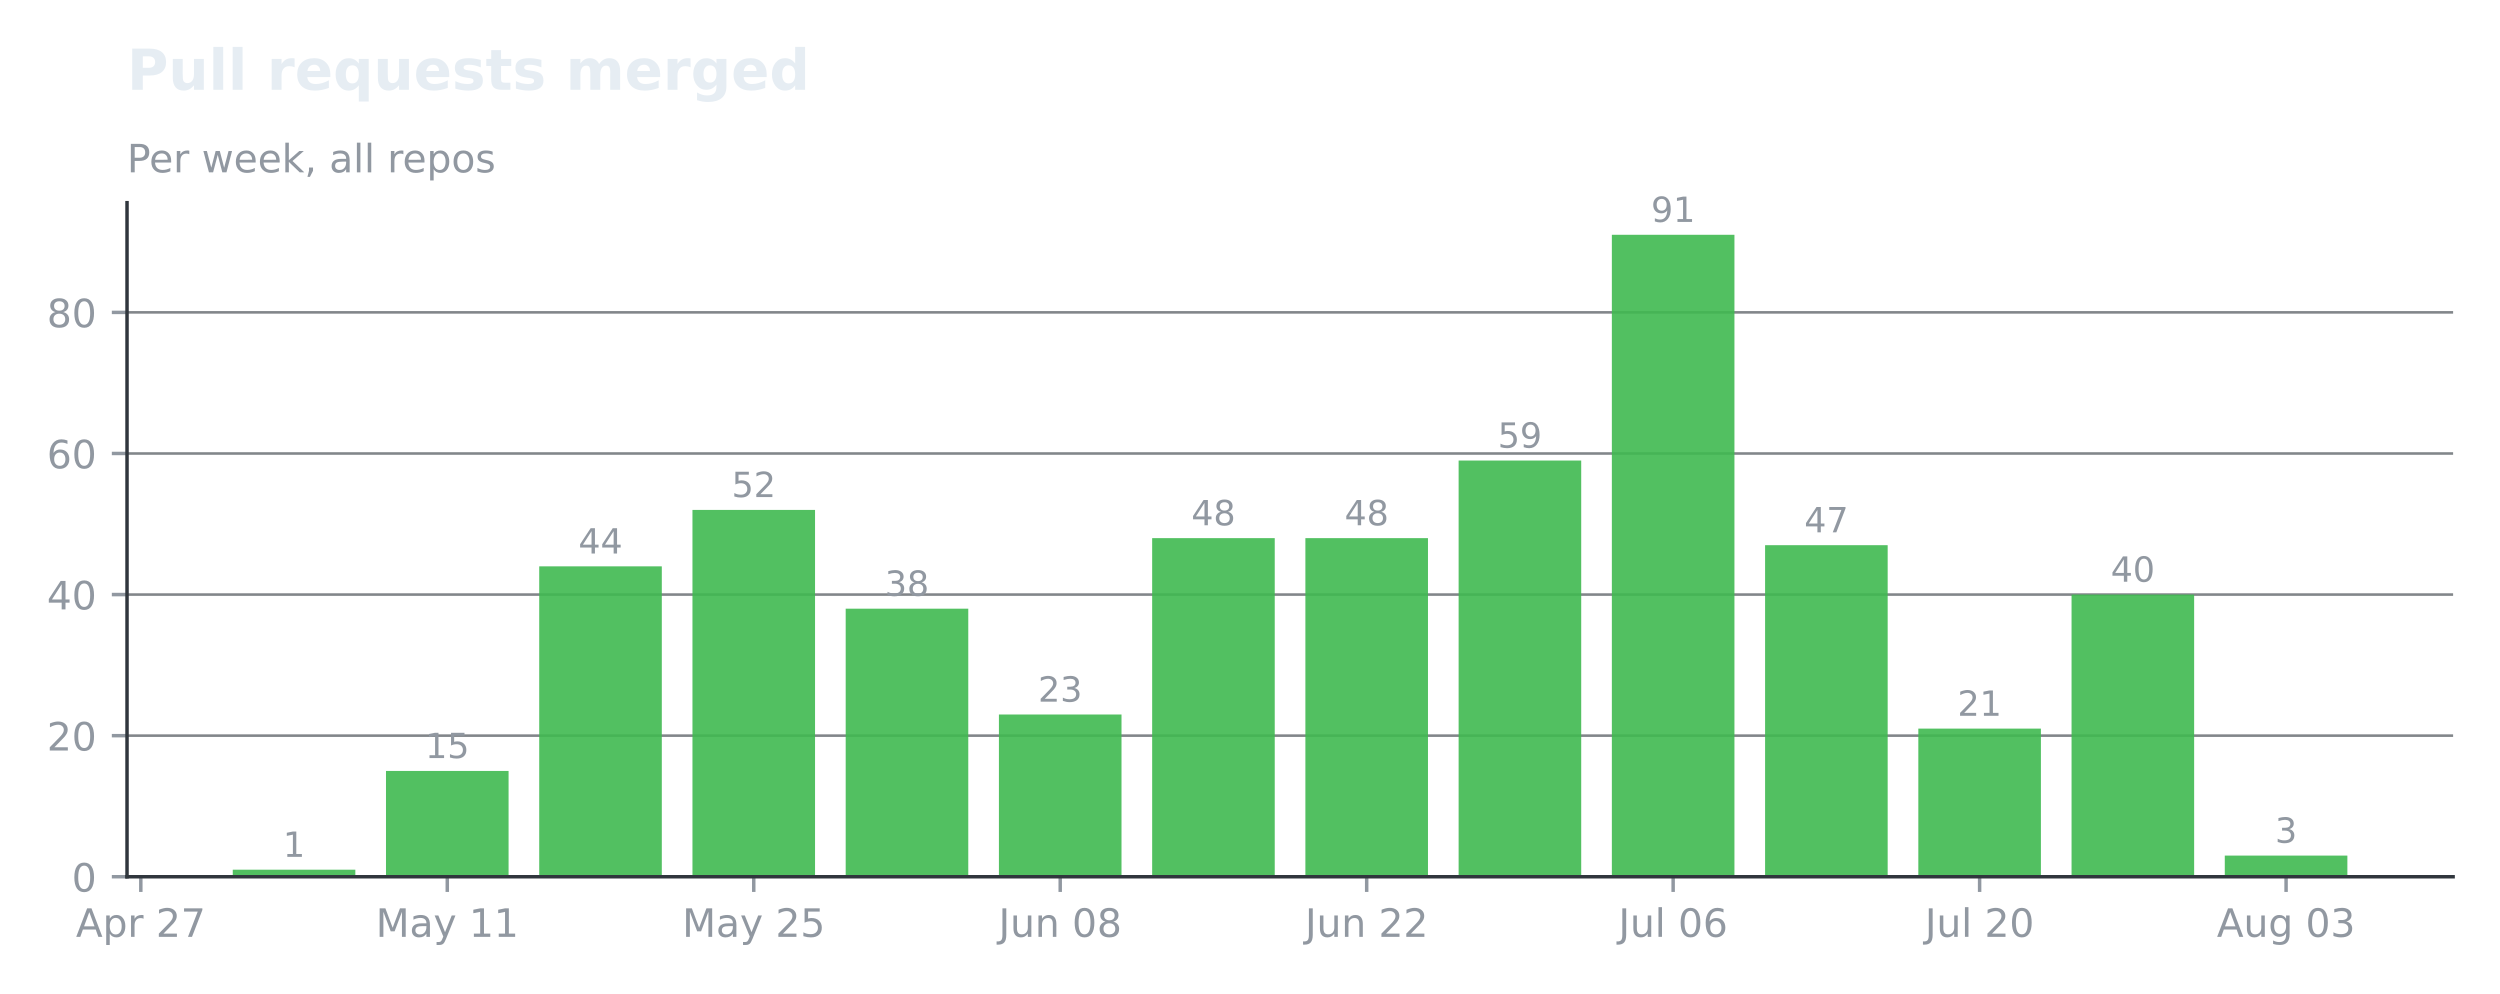
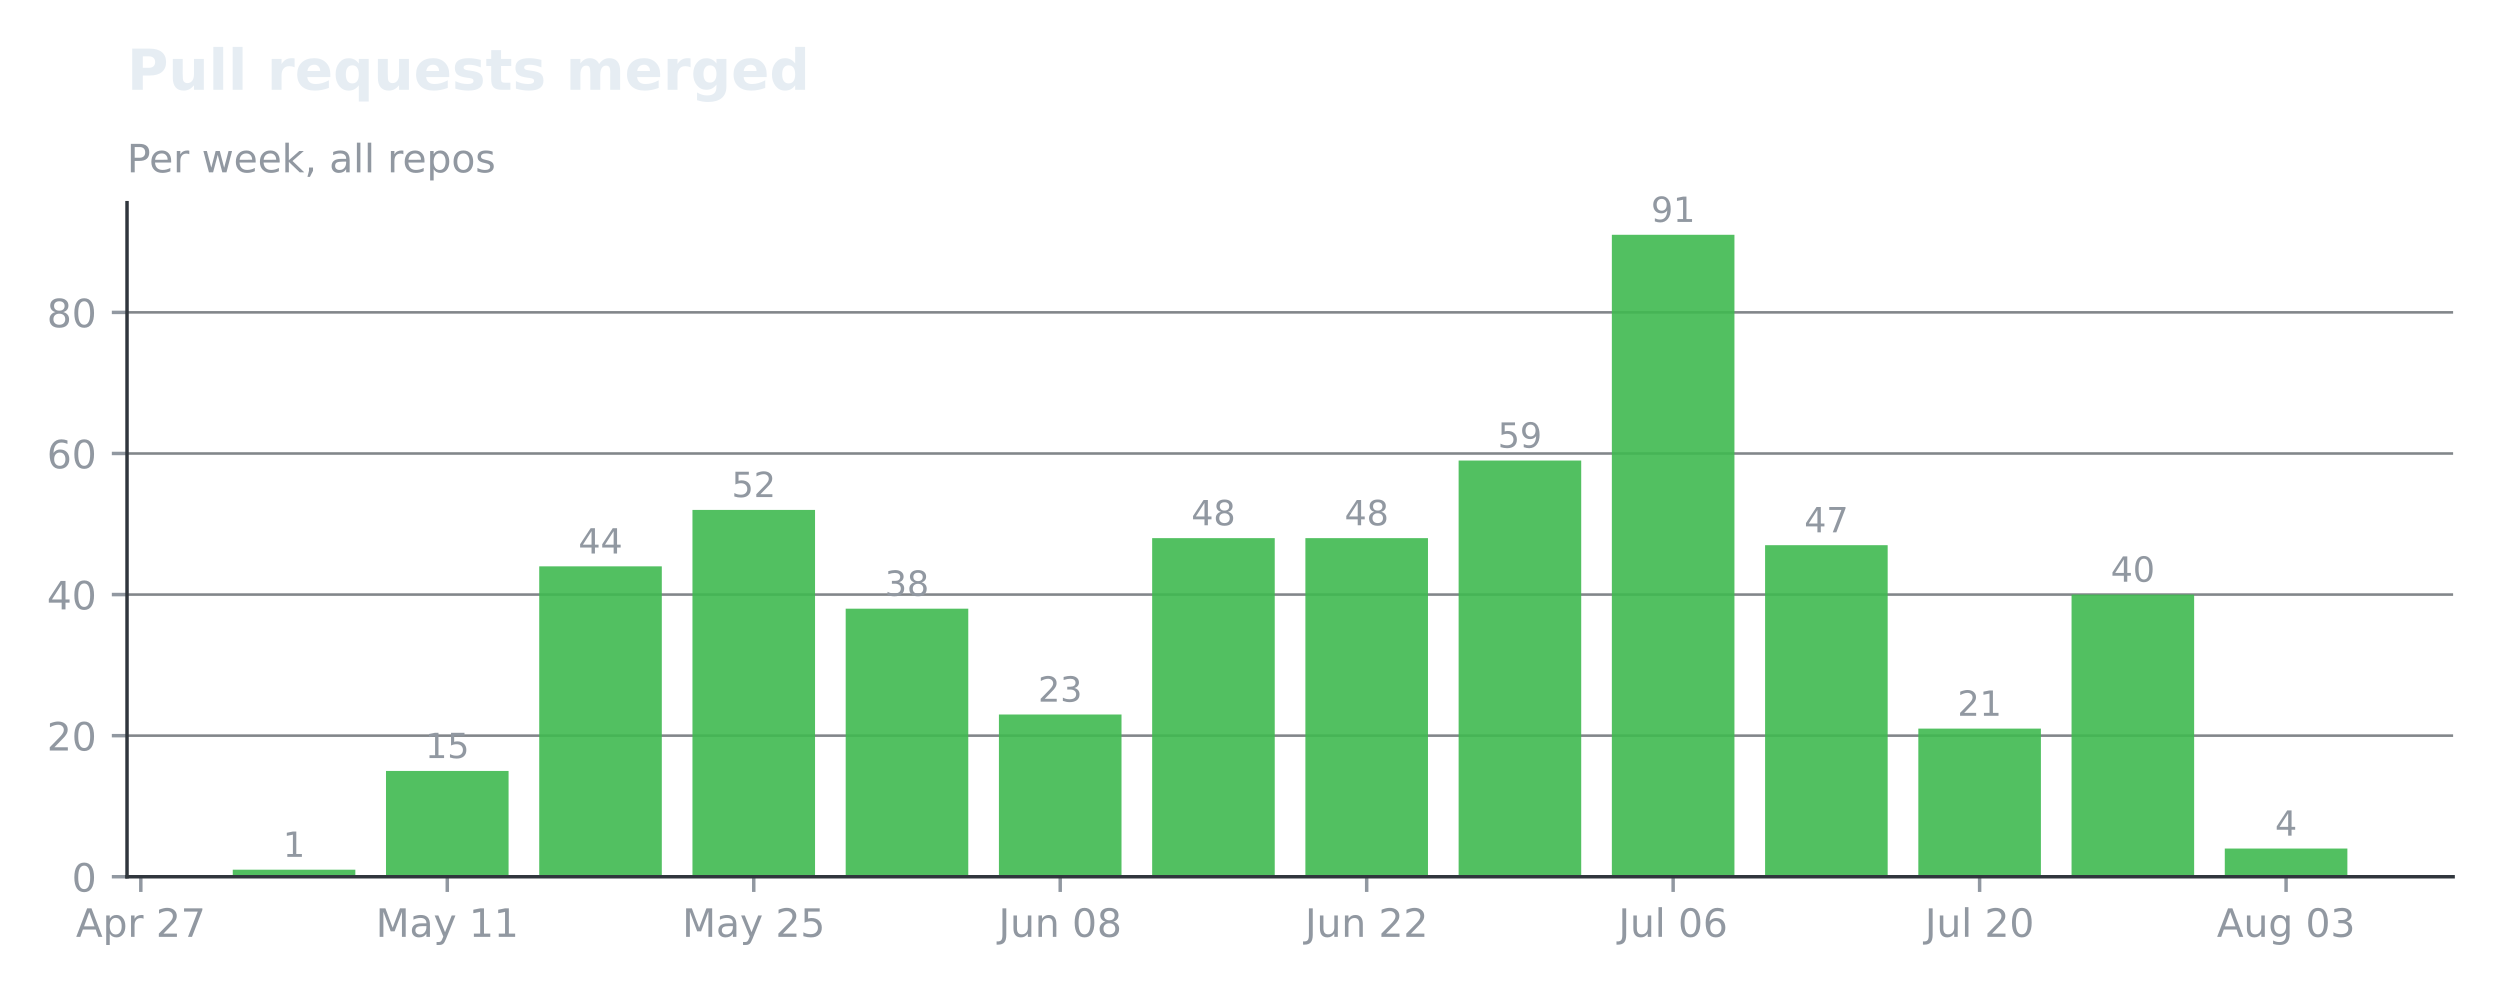
<svg xmlns="http://www.w3.org/2000/svg" xmlns:xlink="http://www.w3.org/1999/xlink" width="575.732pt" height="228.711pt" viewBox="0 0 575.732 228.711" version="1.1">
  <defs>
    <style type="text/css">*{stroke-linejoin: round; stroke-linecap: butt}</style>
  </defs>
  <g id="figure_1">
    <g id="patch_1">
      <path d="M 0 228.711  L 575.732 228.711  L 575.732 -0  L 0 -0  L 0 228.711  z " style="fill: none; opacity: 0" />
    </g>
    <g id="axes_1">
      <g id="patch_2">
        <path d="M 29.253 201.91  L 564.933 201.91  L 564.933 46.678  L 29.253 46.678  L 29.253 201.91  z " style="fill: none" />
      </g>
      <g id="matplotlib.axis_1">
        <g id="xtick_1">
          <g id="line2d_1">
            <defs>
-               <path id="m398a3e7bf4" d="M 0 0  L 0 3.5  " style="stroke: #9198a1; stroke-width: 0.8" />
+               <path id="mfdb7fa70f3" d="M 0 0  L 0 3.5  " style="stroke: #9198a1; stroke-width: 0.8" />
            </defs>
            <g>
-               <use xlink:href="#m398a3e7bf4" x="32.428" y="201.91" style="fill: #9198a1; stroke: #9198a1; stroke-width: 0.8" />
+               <use xlink:href="#mfdb7fa70f3" x="32.428" y="201.91" style="fill: #9198a1; stroke: #9198a1; stroke-width: 0.8" />
            </g>
          </g>
          <g id="text_1">
            <g style="fill: #9198a1" transform="translate(17.48706 215.7479) scale(0.09 -0.09)">
              <defs>
                <path id="DejaVuSans-24" d="M 2188 4044  L 1331 1722  L 3047 1722  L 2188 4044  z M 1831 4666  L 2547 4666  L 4325 0  L 3669 0  L 3244 1197  L 1141 1197  L 716 0  L 50 0  L 1831 4666  z " transform="scale(0.015625)" />
                <path id="DejaVuSans-53" d="M 1159 525  L 1159 -1331  L 581 -1331  L 581 3500  L 1159 3500  L 1159 2969  Q 1341 3281 1617 3432  Q 1894 3584 2278 3584  Q 2916 3584 3314 3078  Q 3713 2572 3713 1747  Q 3713 922 3314 415  Q 2916 -91 2278 -91  Q 1894 -91 1617 61  Q 1341 213 1159 525  z M 3116 1747  Q 3116 2381 2855 2742  Q 2594 3103 2138 3103  Q 1681 3103 1420 2742  Q 1159 2381 1159 1747  Q 1159 1113 1420 752  Q 1681 391 2138 391  Q 2594 391 2855 752  Q 3116 1113 3116 1747  z " transform="scale(0.015625)" />
                <path id="DejaVuSans-55" d="M 2631 2963  Q 2534 3019 2420 3045  Q 2306 3072 2169 3072  Q 1681 3072 1420 2755  Q 1159 2438 1159 1844  L 1159 0  L 581 0  L 581 3500  L 1159 3500  L 1159 2956  Q 1341 3275 1631 3429  Q 1922 3584 2338 3584  Q 2397 3584 2469 3576  Q 2541 3569 2628 3553  L 2631 2963  z " transform="scale(0.015625)" />
                <path id="DejaVuSans-3" transform="scale(0.015625)" />
                <path id="DejaVuSans-15" d="M 1228 531  L 3431 531  L 3431 0  L 469 0  L 469 531  Q 828 903 1448 1529  Q 2069 2156 2228 2338  Q 2531 2678 2651 2914  Q 2772 3150 2772 3378  Q 2772 3750 2511 3984  Q 2250 4219 1831 4219  Q 1534 4219 1204 4116  Q 875 4013 500 3803  L 500 4441  Q 881 4594 1212 4672  Q 1544 4750 1819 4750  Q 2544 4750 2975 4387  Q 3406 4025 3406 3419  Q 3406 3131 3298 2873  Q 3191 2616 2906 2266  Q 2828 2175 2409 1742  Q 1991 1309 1228 531  z " transform="scale(0.015625)" />
                <path id="DejaVuSans-1a" d="M 525 4666  L 3525 4666  L 3525 4397  L 1831 0  L 1172 0  L 2766 4134  L 525 4134  L 525 4666  z " transform="scale(0.015625)" />
              </defs>
              <use xlink:href="#DejaVuSans-24" />
              <use xlink:href="#DejaVuSans-53" transform="translate(68.40625 0)" />
              <use xlink:href="#DejaVuSans-55" transform="translate(131.8906 0)" />
              <use xlink:href="#DejaVuSans-3" transform="translate(173 0)" />
              <use xlink:href="#DejaVuSans-15" transform="translate(204.7812 0)" />
              <use xlink:href="#DejaVuSans-1a" transform="translate(268.4062 0)" />
            </g>
          </g>
        </g>
        <g id="xtick_2">
          <g id="line2d_2">
            <g>
-               <use xlink:href="#m398a3e7bf4" x="103.006" y="201.91" style="fill: #9198a1; stroke: #9198a1; stroke-width: 0.8" />
+               <use xlink:href="#mfdb7fa70f3" x="103.006" y="201.91" style="fill: #9198a1; stroke: #9198a1; stroke-width: 0.8" />
            </g>
          </g>
          <g id="text_2">
            <g style="fill: #9198a1" transform="translate(86.54539 215.7479) scale(0.09 -0.09)">
              <defs>
                <path id="DejaVuSans-30" d="M 628 4666  L 1569 4666  L 2759 1491  L 3956 4666  L 4897 4666  L 4897 0  L 4281 0  L 4281 4097  L 3078 897  L 2444 897  L 1241 4097  L 1241 0  L 628 0  L 628 4666  z " transform="scale(0.015625)" />
                <path id="DejaVuSans-44" d="M 2194 1759  Q 1497 1759 1228 1600  Q 959 1441 959 1056  Q 959 750 1161 570  Q 1363 391 1709 391  Q 2188 391 2477 730  Q 2766 1069 2766 1631  L 2766 1759  L 2194 1759  z M 3341 1997  L 3341 0  L 2766 0  L 2766 531  Q 2569 213 2275 61  Q 1981 -91 1556 -91  Q 1019 -91 701 211  Q 384 513 384 1019  Q 384 1609 779 1909  Q 1175 2209 1959 2209  L 2766 2209  L 2766 2266  Q 2766 2663 2505 2880  Q 2244 3097 1772 3097  Q 1472 3097 1187 3025  Q 903 2953 641 2809  L 641 3341  Q 956 3463 1253 3523  Q 1550 3584 1831 3584  Q 2591 3584 2966 3190  Q 3341 2797 3341 1997  z " transform="scale(0.015625)" />
                <path id="DejaVuSans-5c" d="M 2059 -325  Q 1816 -950 1584 -1140  Q 1353 -1331 966 -1331  L 506 -1331  L 506 -850  L 844 -850  Q 1081 -850 1212 -737  Q 1344 -625 1503 -206  L 1606 56  L 191 3500  L 800 3500  L 1894 763  L 2988 3500  L 3597 3500  L 2059 -325  z " transform="scale(0.015625)" />
                <path id="DejaVuSans-14" d="M 794 531  L 1825 531  L 1825 4091  L 703 3866  L 703 4441  L 1819 4666  L 2450 4666  L 2450 531  L 3481 531  L 3481 0  L 794 0  L 794 531  z " transform="scale(0.015625)" />
              </defs>
              <use xlink:href="#DejaVuSans-30" />
              <use xlink:href="#DejaVuSans-44" transform="translate(86.28125 0)" />
              <use xlink:href="#DejaVuSans-5c" transform="translate(147.5625 0)" />
              <use xlink:href="#DejaVuSans-3" transform="translate(206.75 0)" />
              <use xlink:href="#DejaVuSans-14" transform="translate(238.5312 0)" />
              <use xlink:href="#DejaVuSans-14" transform="translate(302.1562 0)" />
            </g>
          </g>
        </g>
        <g id="xtick_3">
          <g id="line2d_3">
            <g>
-               <use xlink:href="#m398a3e7bf4" x="173.583" y="201.91" style="fill: #9198a1; stroke: #9198a1; stroke-width: 0.8" />
+               <use xlink:href="#mfdb7fa70f3" x="173.583" y="201.91" style="fill: #9198a1; stroke: #9198a1; stroke-width: 0.8" />
            </g>
          </g>
          <g id="text_3">
            <g style="fill: #9198a1" transform="translate(157.1225 215.7479) scale(0.09 -0.09)">
              <defs>
                <path id="DejaVuSans-18" d="M 691 4666  L 3169 4666  L 3169 4134  L 1269 4134  L 1269 2991  Q 1406 3038 1543 3061  Q 1681 3084 1819 3084  Q 2600 3084 3056 2656  Q 3513 2228 3513 1497  Q 3513 744 3044 326  Q 2575 -91 1722 -91  Q 1428 -91 1123 -41  Q 819 9 494 109  L 494 744  Q 775 591 1075 516  Q 1375 441 1709 441  Q 2250 441 2565 725  Q 2881 1009 2881 1497  Q 2881 1984 2565 2268  Q 2250 2553 1709 2553  Q 1456 2553 1204 2497  Q 953 2441 691 2322  L 691 4666  z " transform="scale(0.015625)" />
              </defs>
              <use xlink:href="#DejaVuSans-30" />
              <use xlink:href="#DejaVuSans-44" transform="translate(86.28125 0)" />
              <use xlink:href="#DejaVuSans-5c" transform="translate(147.5625 0)" />
              <use xlink:href="#DejaVuSans-3" transform="translate(206.75 0)" />
              <use xlink:href="#DejaVuSans-15" transform="translate(238.5312 0)" />
              <use xlink:href="#DejaVuSans-18" transform="translate(302.1562 0)" />
            </g>
          </g>
        </g>
        <g id="xtick_4">
          <g id="line2d_4">
            <g>
-               <use xlink:href="#m398a3e7bf4" x="244.16" y="201.91" style="fill: #9198a1; stroke: #9198a1; stroke-width: 0.8" />
+               <use xlink:href="#mfdb7fa70f3" x="244.16" y="201.91" style="fill: #9198a1; stroke: #9198a1; stroke-width: 0.8" />
            </g>
          </g>
          <g id="text_4">
            <g style="fill: #9198a1" transform="translate(229.972 215.7479) scale(0.09 -0.09)">
              <defs>
                <path id="DejaVuSans-2d" d="M 628 4666  L 1259 4666  L 1259 325  Q 1259 -519 939 -900  Q 619 -1281 -91 -1281  L -331 -1281  L -331 -750  L -134 -750  Q 284 -750 456 -515  Q 628 -281 628 325  L 628 4666  z " transform="scale(0.015625)" />
                <path id="DejaVuSans-58" d="M 544 1381  L 544 3500  L 1119 3500  L 1119 1403  Q 1119 906 1312 657  Q 1506 409 1894 409  Q 2359 409 2629 706  Q 2900 1003 2900 1516  L 2900 3500  L 3475 3500  L 3475 0  L 2900 0  L 2900 538  Q 2691 219 2414 64  Q 2138 -91 1772 -91  Q 1169 -91 856 284  Q 544 659 544 1381  z M 1991 3584  L 1991 3584  z " transform="scale(0.015625)" />
                <path id="DejaVuSans-51" d="M 3513 2113  L 3513 0  L 2938 0  L 2938 2094  Q 2938 2591 2744 2837  Q 2550 3084 2163 3084  Q 1697 3084 1428 2787  Q 1159 2491 1159 1978  L 1159 0  L 581 0  L 581 3500  L 1159 3500  L 1159 2956  Q 1366 3272 1645 3428  Q 1925 3584 2291 3584  Q 2894 3584 3203 3211  Q 3513 2838 3513 2113  z " transform="scale(0.015625)" />
                <path id="DejaVuSans-13" d="M 2034 4250  Q 1547 4250 1301 3770  Q 1056 3291 1056 2328  Q 1056 1369 1301 889  Q 1547 409 2034 409  Q 2525 409 2770 889  Q 3016 1369 3016 2328  Q 3016 3291 2770 3770  Q 2525 4250 2034 4250  z M 2034 4750  Q 2819 4750 3233 4129  Q 3647 3509 3647 2328  Q 3647 1150 3233 529  Q 2819 -91 2034 -91  Q 1250 -91 836 529  Q 422 1150 422 2328  Q 422 3509 836 4129  Q 1250 4750 2034 4750  z " transform="scale(0.015625)" />
                <path id="DejaVuSans-1b" d="M 2034 2216  Q 1584 2216 1326 1975  Q 1069 1734 1069 1313  Q 1069 891 1326 650  Q 1584 409 2034 409  Q 2484 409 2743 651  Q 3003 894 3003 1313  Q 3003 1734 2745 1975  Q 2488 2216 2034 2216  z M 1403 2484  Q 997 2584 770 2862  Q 544 3141 544 3541  Q 544 4100 942 4425  Q 1341 4750 2034 4750  Q 2731 4750 3128 4425  Q 3525 4100 3525 3541  Q 3525 3141 3298 2862  Q 3072 2584 2669 2484  Q 3125 2378 3379 2068  Q 3634 1759 3634 1313  Q 3634 634 3220 271  Q 2806 -91 2034 -91  Q 1263 -91 848 271  Q 434 634 434 1313  Q 434 1759 690 2068  Q 947 2378 1403 2484  z M 1172 3481  Q 1172 3119 1398 2916  Q 1625 2713 2034 2713  Q 2441 2713 2670 2916  Q 2900 3119 2900 3481  Q 2900 3844 2670 4047  Q 2441 4250 2034 4250  Q 1625 4250 1398 4047  Q 1172 3844 1172 3481  z " transform="scale(0.015625)" />
              </defs>
              <use xlink:href="#DejaVuSans-2d" />
              <use xlink:href="#DejaVuSans-58" transform="translate(29.5 0)" />
              <use xlink:href="#DejaVuSans-51" transform="translate(92.875 0)" />
              <use xlink:href="#DejaVuSans-3" transform="translate(156.25 0)" />
              <use xlink:href="#DejaVuSans-13" transform="translate(188.0312 0)" />
              <use xlink:href="#DejaVuSans-1b" transform="translate(251.6562 0)" />
            </g>
          </g>
        </g>
        <g id="xtick_5">
          <g id="line2d_5">
            <g>
-               <use xlink:href="#m398a3e7bf4" x="314.737" y="201.91" style="fill: #9198a1; stroke: #9198a1; stroke-width: 0.8" />
+               <use xlink:href="#mfdb7fa70f3" x="314.737" y="201.91" style="fill: #9198a1; stroke: #9198a1; stroke-width: 0.8" />
            </g>
          </g>
          <g id="text_5">
            <g style="fill: #9198a1" transform="translate(300.5491 215.7479) scale(0.09 -0.09)">
              <use xlink:href="#DejaVuSans-2d" />
              <use xlink:href="#DejaVuSans-58" transform="translate(29.5 0)" />
              <use xlink:href="#DejaVuSans-51" transform="translate(92.875 0)" />
              <use xlink:href="#DejaVuSans-3" transform="translate(156.25 0)" />
              <use xlink:href="#DejaVuSans-15" transform="translate(188.0312 0)" />
              <use xlink:href="#DejaVuSans-15" transform="translate(251.6562 0)" />
            </g>
          </g>
        </g>
        <g id="xtick_6">
          <g id="line2d_6">
            <g>
-               <use xlink:href="#m398a3e7bf4" x="385.314" y="201.91" style="fill: #9198a1; stroke: #9198a1; stroke-width: 0.8" />
+               <use xlink:href="#mfdb7fa70f3" x="385.314" y="201.91" style="fill: #9198a1; stroke: #9198a1; stroke-width: 0.8" />
            </g>
          </g>
          <g id="text_6">
            <g style="fill: #9198a1" transform="translate(372.7279 215.7486) scale(0.09 -0.09)">
              <defs>
                <path id="DejaVuSans-4f" d="M 603 4863  L 1178 4863  L 1178 0  L 603 0  L 603 4863  z " transform="scale(0.015625)" />
                <path id="DejaVuSans-19" d="M 2113 2584  Q 1688 2584 1439 2293  Q 1191 2003 1191 1497  Q 1191 994 1439 701  Q 1688 409 2113 409  Q 2538 409 2786 701  Q 3034 994 3034 1497  Q 3034 2003 2786 2293  Q 2538 2584 2113 2584  z M 3366 4563  L 3366 3988  Q 3128 4100 2886 4159  Q 2644 4219 2406 4219  Q 1781 4219 1451 3797  Q 1122 3375 1075 2522  Q 1259 2794 1537 2939  Q 1816 3084 2150 3084  Q 2853 3084 3261 2657  Q 3669 2231 3669 1497  Q 3669 778 3244 343  Q 2819 -91 2113 -91  Q 1303 -91 875 529  Q 447 1150 447 2328  Q 447 3434 972 4092  Q 1497 4750 2381 4750  Q 2619 4750 2861 4703  Q 3103 4656 3366 4563  z " transform="scale(0.015625)" />
              </defs>
              <use xlink:href="#DejaVuSans-2d" />
              <use xlink:href="#DejaVuSans-58" transform="translate(29.5 0)" />
              <use xlink:href="#DejaVuSans-4f" transform="translate(92.875 0)" />
              <use xlink:href="#DejaVuSans-3" transform="translate(120.6562 0)" />
              <use xlink:href="#DejaVuSans-13" transform="translate(152.4375 0)" />
              <use xlink:href="#DejaVuSans-19" transform="translate(216.0625 0)" />
            </g>
          </g>
        </g>
        <g id="xtick_7">
          <g id="line2d_7">
            <g>
-               <use xlink:href="#m398a3e7bf4" x="455.891" y="201.91" style="fill: #9198a1; stroke: #9198a1; stroke-width: 0.8" />
+               <use xlink:href="#mfdb7fa70f3" x="455.891" y="201.91" style="fill: #9198a1; stroke: #9198a1; stroke-width: 0.8" />
            </g>
          </g>
          <g id="text_7">
            <g style="fill: #9198a1" transform="translate(443.305 215.7486) scale(0.09 -0.09)">
              <use xlink:href="#DejaVuSans-2d" />
              <use xlink:href="#DejaVuSans-58" transform="translate(29.5 0)" />
              <use xlink:href="#DejaVuSans-4f" transform="translate(92.875 0)" />
              <use xlink:href="#DejaVuSans-3" transform="translate(120.6562 0)" />
              <use xlink:href="#DejaVuSans-15" transform="translate(152.4375 0)" />
              <use xlink:href="#DejaVuSans-13" transform="translate(216.0625 0)" />
            </g>
          </g>
        </g>
        <g id="xtick_8">
          <g id="line2d_8">
            <g>
-               <use xlink:href="#m398a3e7bf4" x="526.468" y="201.91" style="fill: #9198a1; stroke: #9198a1; stroke-width: 0.8" />
+               <use xlink:href="#mfdb7fa70f3" x="526.468" y="201.91" style="fill: #9198a1; stroke: #9198a1; stroke-width: 0.8" />
            </g>
          </g>
          <g id="text_8">
            <g style="fill: #9198a1" transform="translate(510.5246 215.7479) scale(0.09 -0.09)">
              <defs>
                <path id="DejaVuSans-4a" d="M 2906 1791  Q 2906 2416 2648 2759  Q 2391 3103 1925 3103  Q 1463 3103 1205 2759  Q 947 2416 947 1791  Q 947 1169 1205 825  Q 1463 481 1925 481  Q 2391 481 2648 825  Q 2906 1169 2906 1791  z M 3481 434  Q 3481 -459 3084 -895  Q 2688 -1331 1869 -1331  Q 1566 -1331 1297 -1286  Q 1028 -1241 775 -1147  L 775 -588  Q 1028 -725 1275 -790  Q 1522 -856 1778 -856  Q 2344 -856 2625 -561  Q 2906 -266 2906 331  L 2906 616  Q 2728 306 2450 153  Q 2172 0 1784 0  Q 1141 0 747 490  Q 353 981 353 1791  Q 353 2603 747 3093  Q 1141 3584 1784 3584  Q 2172 3584 2450 3431  Q 2728 3278 2906 2969  L 2906 3500  L 3481 3500  L 3481 434  z " transform="scale(0.015625)" />
                <path id="DejaVuSans-16" d="M 2597 2516  Q 3050 2419 3304 2112  Q 3559 1806 3559 1356  Q 3559 666 3084 287  Q 2609 -91 1734 -91  Q 1441 -91 1130 -33  Q 819 25 488 141  L 488 750  Q 750 597 1062 519  Q 1375 441 1716 441  Q 2309 441 2620 675  Q 2931 909 2931 1356  Q 2931 1769 2642 2001  Q 2353 2234 1838 2234  L 1294 2234  L 1294 2753  L 1863 2753  Q 2328 2753 2575 2939  Q 2822 3125 2822 3475  Q 2822 3834 2567 4026  Q 2313 4219 1838 4219  Q 1578 4219 1281 4162  Q 984 4106 628 3988  L 628 4550  Q 988 4650 1302 4700  Q 1616 4750 1894 4750  Q 2613 4750 3031 4423  Q 3450 4097 3450 3541  Q 3450 3153 3228 2886  Q 3006 2619 2597 2516  z " transform="scale(0.015625)" />
              </defs>
              <use xlink:href="#DejaVuSans-24" />
              <use xlink:href="#DejaVuSans-58" transform="translate(68.40625 0)" />
              <use xlink:href="#DejaVuSans-4a" transform="translate(131.7812 0)" />
              <use xlink:href="#DejaVuSans-3" transform="translate(195.2656 0)" />
              <use xlink:href="#DejaVuSans-13" transform="translate(227.0469 0)" />
              <use xlink:href="#DejaVuSans-16" transform="translate(290.6719 0)" />
            </g>
          </g>
        </g>
      </g>
      <g id="matplotlib.axis_2">
        <g id="ytick_1">
          <g id="line2d_9">
-             <path d="M 29.253 201.91  L 564.933 201.91  " clip-path="url(#peb5df4d046)" style="fill: none; stroke: #30363d; stroke-opacity: 0.6; stroke-width: 0.6; stroke-linecap: square" />
+             <path d="M 29.253 201.91  L 564.933 201.91  " clip-path="url(#pc428d28fcb)" style="fill: none; stroke: #30363d; stroke-opacity: 0.6; stroke-width: 0.6; stroke-linecap: square" />
          </g>
          <g id="line2d_10">
            <defs>
-               <path id="m51ac4d848d" d="M 0 0  L -3.5 0  " style="stroke: #9198a1; stroke-width: 0.8" />
+               <path id="mcc8c6df495" d="M 0 0  L -3.5 0  " style="stroke: #9198a1; stroke-width: 0.8" />
            </defs>
            <g>
-               <use xlink:href="#m51ac4d848d" x="29.253" y="201.91" style="fill: #9198a1; stroke: #9198a1; stroke-width: 0.8" />
+               <use xlink:href="#mcc8c6df495" x="29.253" y="201.91" style="fill: #9198a1; stroke: #9198a1; stroke-width: 0.8" />
            </g>
          </g>
          <g id="text_9">
            <g style="fill: #9198a1" transform="translate(16.52625 205.3289) scale(0.09 -0.09)">
              <use xlink:href="#DejaVuSans-13" />
            </g>
          </g>
        </g>
        <g id="ytick_2">
          <g id="line2d_11">
-             <path d="M 29.253 169.418  L 564.933 169.418  " clip-path="url(#peb5df4d046)" style="fill: none; stroke: #30363d; stroke-opacity: 0.6; stroke-width: 0.6; stroke-linecap: square" />
+             <path d="M 29.253 169.418  L 564.933 169.418  " clip-path="url(#pc428d28fcb)" style="fill: none; stroke: #30363d; stroke-opacity: 0.6; stroke-width: 0.6; stroke-linecap: square" />
          </g>
          <g id="line2d_12">
            <g>
-               <use xlink:href="#m51ac4d848d" x="29.253" y="169.418" style="fill: #9198a1; stroke: #9198a1; stroke-width: 0.8" />
+               <use xlink:href="#mcc8c6df495" x="29.253" y="169.418" style="fill: #9198a1; stroke: #9198a1; stroke-width: 0.8" />
            </g>
          </g>
          <g id="text_10">
            <g style="fill: #9198a1" transform="translate(10.8 172.8366) scale(0.09 -0.09)">
              <use xlink:href="#DejaVuSans-15" />
              <use xlink:href="#DejaVuSans-13" transform="translate(63.625 0)" />
            </g>
          </g>
        </g>
        <g id="ytick_3">
          <g id="line2d_13">
-             <path d="M 29.253 136.925  L 564.933 136.925  " clip-path="url(#peb5df4d046)" style="fill: none; stroke: #30363d; stroke-opacity: 0.6; stroke-width: 0.6; stroke-linecap: square" />
+             <path d="M 29.253 136.925  L 564.933 136.925  " clip-path="url(#pc428d28fcb)" style="fill: none; stroke: #30363d; stroke-opacity: 0.6; stroke-width: 0.6; stroke-linecap: square" />
          </g>
          <g id="line2d_14">
            <g>
-               <use xlink:href="#m51ac4d848d" x="29.253" y="136.925" style="fill: #9198a1; stroke: #9198a1; stroke-width: 0.8" />
+               <use xlink:href="#mcc8c6df495" x="29.253" y="136.925" style="fill: #9198a1; stroke: #9198a1; stroke-width: 0.8" />
            </g>
          </g>
          <g id="text_11">
            <g style="fill: #9198a1" transform="translate(10.8 140.3443) scale(0.09 -0.09)">
              <defs>
                <path id="DejaVuSans-17" d="M 2419 4116  L 825 1625  L 2419 1625  L 2419 4116  z M 2253 4666  L 3047 4666  L 3047 1625  L 3713 1625  L 3713 1100  L 3047 1100  L 3047 0  L 2419 0  L 2419 1100  L 313 1100  L 313 1709  L 2253 4666  z " transform="scale(0.015625)" />
              </defs>
              <use xlink:href="#DejaVuSans-17" />
              <use xlink:href="#DejaVuSans-13" transform="translate(63.625 0)" />
            </g>
          </g>
        </g>
        <g id="ytick_4">
          <g id="line2d_15">
-             <path d="M 29.253 104.433  L 564.933 104.433  " clip-path="url(#peb5df4d046)" style="fill: none; stroke: #30363d; stroke-opacity: 0.6; stroke-width: 0.6; stroke-linecap: square" />
+             <path d="M 29.253 104.433  L 564.933 104.433  " clip-path="url(#pc428d28fcb)" style="fill: none; stroke: #30363d; stroke-opacity: 0.6; stroke-width: 0.6; stroke-linecap: square" />
          </g>
          <g id="line2d_16">
            <g>
-               <use xlink:href="#m51ac4d848d" x="29.253" y="104.433" style="fill: #9198a1; stroke: #9198a1; stroke-width: 0.8" />
+               <use xlink:href="#mcc8c6df495" x="29.253" y="104.433" style="fill: #9198a1; stroke: #9198a1; stroke-width: 0.8" />
            </g>
          </g>
          <g id="text_12">
            <g style="fill: #9198a1" transform="translate(10.8 107.852) scale(0.09 -0.09)">
              <use xlink:href="#DejaVuSans-19" />
              <use xlink:href="#DejaVuSans-13" transform="translate(63.625 0)" />
            </g>
          </g>
        </g>
        <g id="ytick_5">
          <g id="line2d_17">
-             <path d="M 29.253 71.941  L 564.933 71.941  " clip-path="url(#peb5df4d046)" style="fill: none; stroke: #30363d; stroke-opacity: 0.6; stroke-width: 0.6; stroke-linecap: square" />
+             <path d="M 29.253 71.941  L 564.933 71.941  " clip-path="url(#pc428d28fcb)" style="fill: none; stroke: #30363d; stroke-opacity: 0.6; stroke-width: 0.6; stroke-linecap: square" />
          </g>
          <g id="line2d_18">
            <g>
-               <use xlink:href="#m51ac4d848d" x="29.253" y="71.941" style="fill: #9198a1; stroke: #9198a1; stroke-width: 0.8" />
+               <use xlink:href="#mcc8c6df495" x="29.253" y="71.941" style="fill: #9198a1; stroke: #9198a1; stroke-width: 0.8" />
            </g>
          </g>
          <g id="text_13">
            <g style="fill: #9198a1" transform="translate(10.8 75.35968) scale(0.09 -0.09)">
              <use xlink:href="#DejaVuSans-1b" />
              <use xlink:href="#DejaVuSans-13" transform="translate(63.625 0)" />
            </g>
          </g>
        </g>
      </g>
      <g id="patch_3">
-         <path d="M 53.602 201.91  L 81.832 201.91  L 81.832 200.285  L 53.602 200.285  z " clip-path="url(#peb5df4d046)" style="fill: #3fb950; opacity: 0.9" />
+         <path d="M 53.602 201.91  L 81.832 201.91  L 81.832 200.285  L 53.602 200.285  z " clip-path="url(#pc428d28fcb)" style="fill: #3fb950; opacity: 0.9" />
      </g>
      <g id="patch_4">
-         <path d="M 88.89 201.91  L 117.121 201.91  L 117.121 177.541  L 88.89 177.541  z " clip-path="url(#peb5df4d046)" style="fill: #3fb950; opacity: 0.9" />
+         <path d="M 88.89 201.91  L 117.121 201.91  L 117.121 177.541  L 88.89 177.541  z " clip-path="url(#pc428d28fcb)" style="fill: #3fb950; opacity: 0.9" />
      </g>
      <g id="patch_5">
-         <path d="M 124.179 201.91  L 152.409 201.91  L 152.409 130.427  L 124.179 130.427  z " clip-path="url(#peb5df4d046)" style="fill: #3fb950; opacity: 0.9" />
+         <path d="M 124.179 201.91  L 152.409 201.91  L 152.409 130.427  L 124.179 130.427  z " clip-path="url(#pc428d28fcb)" style="fill: #3fb950; opacity: 0.9" />
      </g>
      <g id="patch_6">
-         <path d="M 159.467 201.91  L 187.698 201.91  L 187.698 117.43  L 159.467 117.43  z " clip-path="url(#peb5df4d046)" style="fill: #3fb950; opacity: 0.9" />
+         <path d="M 159.467 201.91  L 187.698 201.91  L 187.698 117.43  L 159.467 117.43  z " clip-path="url(#pc428d28fcb)" style="fill: #3fb950; opacity: 0.9" />
      </g>
      <g id="patch_7">
-         <path d="M 194.756 201.91  L 222.987 201.91  L 222.987 140.175  L 194.756 140.175  z " clip-path="url(#peb5df4d046)" style="fill: #3fb950; opacity: 0.9" />
+         <path d="M 194.756 201.91  L 222.987 201.91  L 222.987 140.175  L 194.756 140.175  z " clip-path="url(#pc428d28fcb)" style="fill: #3fb950; opacity: 0.9" />
      </g>
      <g id="patch_8">
-         <path d="M 230.044 201.91  L 258.275 201.91  L 258.275 164.544  L 230.044 164.544  z " clip-path="url(#peb5df4d046)" style="fill: #3fb950; opacity: 0.9" />
+         <path d="M 230.044 201.91  L 258.275 201.91  L 258.275 164.544  L 230.044 164.544  z " clip-path="url(#pc428d28fcb)" style="fill: #3fb950; opacity: 0.9" />
      </g>
      <g id="patch_9">
-         <path d="M 265.333 201.91  L 293.564 201.91  L 293.564 123.928  L 265.333 123.928  z " clip-path="url(#peb5df4d046)" style="fill: #3fb950; opacity: 0.9" />
+         <path d="M 265.333 201.91  L 293.564 201.91  L 293.564 123.928  L 265.333 123.928  z " clip-path="url(#pc428d28fcb)" style="fill: #3fb950; opacity: 0.9" />
      </g>
      <g id="patch_10">
-         <path d="M 300.621 201.91  L 328.852 201.91  L 328.852 123.928  L 300.621 123.928  z " clip-path="url(#peb5df4d046)" style="fill: #3fb950; opacity: 0.9" />
+         <path d="M 300.621 201.91  L 328.852 201.91  L 328.852 123.928  L 300.621 123.928  z " clip-path="url(#pc428d28fcb)" style="fill: #3fb950; opacity: 0.9" />
      </g>
      <g id="patch_11">
-         <path d="M 335.91 201.91  L 364.141 201.91  L 364.141 106.058  L 335.91 106.058  z " clip-path="url(#peb5df4d046)" style="fill: #3fb950; opacity: 0.9" />
+         <path d="M 335.91 201.91  L 364.141 201.91  L 364.141 106.058  L 335.91 106.058  z " clip-path="url(#pc428d28fcb)" style="fill: #3fb950; opacity: 0.9" />
      </g>
      <g id="patch_12">
-         <path d="M 371.198 201.91  L 399.429 201.91  L 399.429 54.07  L 371.198 54.07  z " clip-path="url(#peb5df4d046)" style="fill: #3fb950; opacity: 0.9" />
+         <path d="M 371.198 201.91  L 399.429 201.91  L 399.429 54.07  L 371.198 54.07  z " clip-path="url(#pc428d28fcb)" style="fill: #3fb950; opacity: 0.9" />
      </g>
      <g id="patch_13">
-         <path d="M 406.487 201.91  L 434.718 201.91  L 434.718 125.553  L 406.487 125.553  z " clip-path="url(#peb5df4d046)" style="fill: #3fb950; opacity: 0.9" />
+         <path d="M 406.487 201.91  L 434.718 201.91  L 434.718 125.553  L 406.487 125.553  z " clip-path="url(#pc428d28fcb)" style="fill: #3fb950; opacity: 0.9" />
      </g>
      <g id="patch_14">
-         <path d="M 441.776 201.91  L 470.006 201.91  L 470.006 167.793  L 441.776 167.793  z " clip-path="url(#peb5df4d046)" style="fill: #3fb950; opacity: 0.9" />
+         <path d="M 441.776 201.91  L 470.006 201.91  L 470.006 167.793  L 441.776 167.793  z " clip-path="url(#pc428d28fcb)" style="fill: #3fb950; opacity: 0.9" />
      </g>
      <g id="patch_15">
-         <path d="M 477.064 201.91  L 505.295 201.91  L 505.295 136.925  L 477.064 136.925  z " clip-path="url(#peb5df4d046)" style="fill: #3fb950; opacity: 0.9" />
+         <path d="M 477.064 201.91  L 505.295 201.91  L 505.295 136.925  L 477.064 136.925  z " clip-path="url(#pc428d28fcb)" style="fill: #3fb950; opacity: 0.9" />
      </g>
      <g id="patch_16">
-         <path d="M 512.353 201.91  L 540.583 201.91  L 540.583 197.036  L 512.353 197.036  z " clip-path="url(#peb5df4d046)" style="fill: #3fb950; opacity: 0.9" />
+         <path d="M 512.353 201.91  L 540.583 201.91  L 540.583 195.412  L 512.353 195.412  z " clip-path="url(#pc428d28fcb)" style="fill: #3fb950; opacity: 0.9" />
      </g>
      <g id="patch_17">
        <path d="M 29.253 201.91  L 29.253 46.678  " style="fill: none; stroke: #30363d; stroke-width: 0.8; stroke-linejoin: miter; stroke-linecap: square" />
      </g>
      <g id="patch_18">
        <path d="M 29.253 201.91  L 564.933 201.91  " style="fill: none; stroke: #30363d; stroke-width: 0.8; stroke-linejoin: miter; stroke-linecap: square" />
      </g>
      <g id="text_14">
        <g style="fill: #9198a1" transform="translate(65.17201 197.3286) scale(0.08 -0.08)">
          <use xlink:href="#DejaVuSans-14" />
        </g>
      </g>
      <g id="text_15">
        <g style="fill: #9198a1" transform="translate(97.91554 174.5839) scale(0.08 -0.08)">
          <use xlink:href="#DejaVuSans-14" />
          <use xlink:href="#DejaVuSans-18" transform="translate(63.625 0)" />
        </g>
      </g>
      <g id="text_16">
        <g style="fill: #9198a1" transform="translate(133.2041 127.4701) scale(0.08 -0.08)">
          <use xlink:href="#DejaVuSans-17" />
          <use xlink:href="#DejaVuSans-17" transform="translate(63.625 0)" />
        </g>
      </g>
      <g id="text_17">
        <g style="fill: #9198a1" transform="translate(168.4926 114.4732) scale(0.08 -0.08)">
          <use xlink:href="#DejaVuSans-18" />
          <use xlink:href="#DejaVuSans-15" transform="translate(63.625 0)" />
        </g>
      </g>
      <g id="text_18">
        <g style="fill: #9198a1" transform="translate(203.7812 137.2178) scale(0.08 -0.08)">
          <use xlink:href="#DejaVuSans-16" />
          <use xlink:href="#DejaVuSans-1b" transform="translate(63.625 0)" />
        </g>
      </g>
      <g id="text_19">
        <g style="fill: #9198a1" transform="translate(239.0697 161.587) scale(0.08 -0.08)">
          <use xlink:href="#DejaVuSans-15" />
          <use xlink:href="#DejaVuSans-16" transform="translate(63.625 0)" />
        </g>
      </g>
      <g id="text_20">
        <g style="fill: #9198a1" transform="translate(274.3582 120.9716) scale(0.08 -0.08)">
          <use xlink:href="#DejaVuSans-17" />
          <use xlink:href="#DejaVuSans-1b" transform="translate(63.625 0)" />
        </g>
      </g>
      <g id="text_21">
        <g style="fill: #9198a1" transform="translate(309.6468 120.9716) scale(0.08 -0.08)">
          <use xlink:href="#DejaVuSans-17" />
          <use xlink:href="#DejaVuSans-1b" transform="translate(63.625 0)" />
        </g>
      </g>
      <g id="text_22">
        <g style="fill: #9198a1" transform="translate(344.9353 103.1009) scale(0.08 -0.08)">
          <defs>
            <path id="DejaVuSans-1c" d="M 703 97  L 703 672  Q 941 559 1184 500  Q 1428 441 1663 441  Q 2288 441 2617 861  Q 2947 1281 2994 2138  Q 2813 1869 2534 1725  Q 2256 1581 1919 1581  Q 1219 1581 811 2004  Q 403 2428 403 3163  Q 403 3881 828 4315  Q 1253 4750 1959 4750  Q 2769 4750 3195 4129  Q 3622 3509 3622 2328  Q 3622 1225 3098 567  Q 2575 -91 1691 -91  Q 1453 -91 1209 -44  Q 966 3 703 97  z M 1959 2075  Q 2384 2075 2632 2365  Q 2881 2656 2881 3163  Q 2881 3666 2632 3958  Q 2384 4250 1959 4250  Q 1534 4250 1286 3958  Q 1038 3666 1038 3163  Q 1038 2656 1286 2365  Q 1534 2075 1959 2075  z " transform="scale(0.015625)" />
          </defs>
          <use xlink:href="#DejaVuSans-18" />
          <use xlink:href="#DejaVuSans-1c" transform="translate(63.625 0)" />
        </g>
      </g>
      <g id="text_23">
        <g style="fill: #9198a1" transform="translate(380.2238 51.11317) scale(0.08 -0.08)">
          <use xlink:href="#DejaVuSans-1c" />
          <use xlink:href="#DejaVuSans-14" transform="translate(63.625 0)" />
        </g>
      </g>
      <g id="text_24">
        <g style="fill: #9198a1" transform="translate(415.5124 122.5962) scale(0.08 -0.08)">
          <use xlink:href="#DejaVuSans-17" />
          <use xlink:href="#DejaVuSans-1a" transform="translate(63.625 0)" />
        </g>
      </g>
      <g id="text_25">
        <g style="fill: #9198a1" transform="translate(450.8009 164.8362) scale(0.08 -0.08)">
          <use xlink:href="#DejaVuSans-15" />
          <use xlink:href="#DejaVuSans-14" transform="translate(63.625 0)" />
        </g>
      </g>
      <g id="text_26">
        <g style="fill: #9198a1" transform="translate(486.0895 133.9686) scale(0.08 -0.08)">
          <use xlink:href="#DejaVuSans-17" />
          <use xlink:href="#DejaVuSans-13" transform="translate(63.625 0)" />
        </g>
      </g>
      <g id="text_27">
-         <g style="fill: #9198a1" transform="translate(523.923 194.0793) scale(0.08 -0.08)">
-           <use xlink:href="#DejaVuSans-16" />
+         <g style="fill: #9198a1" transform="translate(523.923 192.4547) scale(0.08 -0.08)">
+           <use xlink:href="#DejaVuSans-17" />
        </g>
      </g>
      <g id="text_28">
        <g style="fill: #9198a1" transform="translate(29.2525 39.69253) scale(0.09 -0.09)">
          <defs>
            <path id="DejaVuSans-33" d="M 1259 4147  L 1259 2394  L 2053 2394  Q 2494 2394 2734 2622  Q 2975 2850 2975 3272  Q 2975 3691 2734 3919  Q 2494 4147 2053 4147  L 1259 4147  z M 628 4666  L 2053 4666  Q 2838 4666 3239 4311  Q 3641 3956 3641 3272  Q 3641 2581 3239 2228  Q 2838 1875 2053 1875  L 1259 1875  L 1259 0  L 628 0  L 628 4666  z " transform="scale(0.015625)" />
            <path id="DejaVuSans-48" d="M 3597 1894  L 3597 1613  L 953 1613  Q 991 1019 1311 708  Q 1631 397 2203 397  Q 2534 397 2845 478  Q 3156 559 3463 722  L 3463 178  Q 3153 47 2828 -22  Q 2503 -91 2169 -91  Q 1331 -91 842 396  Q 353 884 353 1716  Q 353 2575 817 3079  Q 1281 3584 2069 3584  Q 2775 3584 3186 3129  Q 3597 2675 3597 1894  z M 3022 2063  Q 3016 2534 2758 2815  Q 2500 3097 2075 3097  Q 1594 3097 1305 2825  Q 1016 2553 972 2059  L 3022 2063  z " transform="scale(0.015625)" />
            <path id="DejaVuSans-5a" d="M 269 3500  L 844 3500  L 1563 769  L 2278 3500  L 2956 3500  L 3675 769  L 4391 3500  L 4966 3500  L 4050 0  L 3372 0  L 2619 2869  L 1863 0  L 1184 0  L 269 3500  z " transform="scale(0.015625)" />
            <path id="DejaVuSans-4e" d="M 581 4863  L 1159 4863  L 1159 1991  L 2875 3500  L 3609 3500  L 1753 1863  L 3688 0  L 2938 0  L 1159 1709  L 1159 0  L 581 0  L 581 4863  z " transform="scale(0.015625)" />
            <path id="DejaVuSans-f" d="M 750 794  L 1409 794  L 1409 256  L 897 -744  L 494 -744  L 750 256  L 750 794  z " transform="scale(0.015625)" />
            <path id="DejaVuSans-52" d="M 1959 3097  Q 1497 3097 1228 2736  Q 959 2375 959 1747  Q 959 1119 1226 758  Q 1494 397 1959 397  Q 2419 397 2687 759  Q 2956 1122 2956 1747  Q 2956 2369 2687 2733  Q 2419 3097 1959 3097  z M 1959 3584  Q 2709 3584 3137 3096  Q 3566 2609 3566 1747  Q 3566 888 3137 398  Q 2709 -91 1959 -91  Q 1206 -91 779 398  Q 353 888 353 1747  Q 353 2609 779 3096  Q 1206 3584 1959 3584  z " transform="scale(0.015625)" />
            <path id="DejaVuSans-56" d="M 2834 3397  L 2834 2853  Q 2591 2978 2328 3040  Q 2066 3103 1784 3103  Q 1356 3103 1142 2972  Q 928 2841 928 2578  Q 928 2378 1081 2264  Q 1234 2150 1697 2047  L 1894 2003  Q 2506 1872 2764 1633  Q 3022 1394 3022 966  Q 3022 478 2636 193  Q 2250 -91 1575 -91  Q 1294 -91 989 -36  Q 684 19 347 128  L 347 722  Q 666 556 975 473  Q 1284 391 1588 391  Q 1994 391 2212 530  Q 2431 669 2431 922  Q 2431 1156 2273 1281  Q 2116 1406 1581 1522  L 1381 1569  Q 847 1681 609 1914  Q 372 2147 372 2553  Q 372 3047 722 3315  Q 1072 3584 1716 3584  Q 2034 3584 2315 3537  Q 2597 3491 2834 3397  z " transform="scale(0.015625)" />
          </defs>
          <use xlink:href="#DejaVuSans-33" />
          <use xlink:href="#DejaVuSans-48" transform="translate(56.73438 0)" />
          <use xlink:href="#DejaVuSans-55" transform="translate(118.2656 0)" />
          <use xlink:href="#DejaVuSans-3" transform="translate(159.375 0)" />
          <use xlink:href="#DejaVuSans-5a" transform="translate(191.1562 0)" />
          <use xlink:href="#DejaVuSans-48" transform="translate(272.9375 0)" />
          <use xlink:href="#DejaVuSans-48" transform="translate(334.4688 0)" />
          <use xlink:href="#DejaVuSans-4e" transform="translate(396 0)" />
          <use xlink:href="#DejaVuSans-f" transform="translate(453.9062 0)" />
          <use xlink:href="#DejaVuSans-3" transform="translate(485.6875 0)" />
          <use xlink:href="#DejaVuSans-44" transform="translate(517.4688 0)" />
          <use xlink:href="#DejaVuSans-4f" transform="translate(578.75 0)" />
          <use xlink:href="#DejaVuSans-4f" transform="translate(606.5312 0)" />
          <use xlink:href="#DejaVuSans-3" transform="translate(634.3125 0)" />
          <use xlink:href="#DejaVuSans-55" transform="translate(666.0938 0)" />
          <use xlink:href="#DejaVuSans-48" transform="translate(705 0)" />
          <use xlink:href="#DejaVuSans-53" transform="translate(766.5312 0)" />
          <use xlink:href="#DejaVuSans-52" transform="translate(830.0156 0)" />
          <use xlink:href="#DejaVuSans-56" transform="translate(891.2031 0)" />
        </g>
      </g>
      <g id="text_29">
        <g style="fill: #e6edf3" transform="translate(29.2525 20.67797) scale(0.13 -0.13)">
          <defs>
            <path id="DejaVuSans-Bold-33" d="M 588 4666  L 2584 4666  Q 3475 4666 3951 4270  Q 4428 3875 4428 3144  Q 4428 2409 3951 2014  Q 3475 1619 2584 1619  L 1791 1619  L 1791 0  L 588 0  L 588 4666  z M 1791 3794  L 1791 2491  L 2456 2491  Q 2806 2491 2997 2661  Q 3188 2831 3188 3144  Q 3188 3456 2997 3625  Q 2806 3794 2456 3794  L 1791 3794  z " transform="scale(0.015625)" />
            <path id="DejaVuSans-Bold-58" d="M 500 1363  L 500 3500  L 1625 3500  L 1625 3150  Q 1625 2866 1622 2436  Q 1619 2006 1619 1863  Q 1619 1441 1641 1255  Q 1663 1069 1716 984  Q 1784 875 1895 815  Q 2006 756 2150 756  Q 2500 756 2700 1025  Q 2900 1294 2900 1772  L 2900 3500  L 4019 3500  L 4019 0  L 2900 0  L 2900 506  Q 2647 200 2364 54  Q 2081 -91 1741 -91  Q 1134 -91 817 281  Q 500 653 500 1363  z " transform="scale(0.015625)" />
            <path id="DejaVuSans-Bold-4f" d="M 538 4863  L 1656 4863  L 1656 0  L 538 0  L 538 4863  z " transform="scale(0.015625)" />
            <path id="DejaVuSans-Bold-3" transform="scale(0.015625)" />
            <path id="DejaVuSans-Bold-55" d="M 3138 2547  Q 2991 2616 2845 2648  Q 2700 2681 2553 2681  Q 2122 2681 1889 2404  Q 1656 2128 1656 1613  L 1656 0  L 538 0  L 538 3500  L 1656 3500  L 1656 2925  Q 1872 3269 2151 3426  Q 2431 3584 2822 3584  Q 2878 3584 2943 3579  Q 3009 3575 3134 3559  L 3138 2547  z " transform="scale(0.015625)" />
            <path id="DejaVuSans-Bold-48" d="M 4031 1759  L 4031 1441  L 1416 1441  Q 1456 1047 1700 850  Q 1944 653 2381 653  Q 2734 653 3104 758  Q 3475 863 3866 1075  L 3866 213  Q 3469 63 3072 -14  Q 2675 -91 2278 -91  Q 1328 -91 801 392  Q 275 875 275 1747  Q 275 2603 792 3093  Q 1309 3584 2216 3584  Q 3041 3584 3536 3087  Q 4031 2591 4031 1759  z M 2881 2131  Q 2881 2450 2695 2645  Q 2509 2841 2209 2841  Q 1884 2841 1681 2658  Q 1478 2475 1428 2131  L 2881 2131  z " transform="scale(0.015625)" />
            <path id="DejaVuSans-Bold-54" d="M 2181 2772  Q 1825 2772 1636 2509  Q 1447 2247 1447 1747  Q 1447 1247 1636 984  Q 1825 722 2181 722  Q 2541 722 2730 984  Q 2919 1247 2919 1747  Q 2919 2247 2730 2509  Q 2541 2772 2181 2772  z M 2919 506  Q 2688 197 2409 53  Q 2131 -91 1766 -91  Q 1119 -91 703 423  Q 288 938 288 1747  Q 288 2556 703 3067  Q 1119 3578 1766 3578  Q 2131 3578 2409 3434  Q 2688 3291 2919 2981  L 2919 3500  L 4044 3500  L 4044 -1331  L 2919 -1331  L 2919 506  z " transform="scale(0.015625)" />
            <path id="DejaVuSans-Bold-56" d="M 3272 3391  L 3272 2541  Q 2913 2691 2578 2766  Q 2244 2841 1947 2841  Q 1628 2841 1473 2761  Q 1319 2681 1319 2516  Q 1319 2381 1436 2309  Q 1553 2238 1856 2203  L 2053 2175  Q 2913 2066 3209 1816  Q 3506 1566 3506 1031  Q 3506 472 3093 190  Q 2681 -91 1863 -91  Q 1516 -91 1145 -36  Q 775 19 384 128  L 384 978  Q 719 816 1070 734  Q 1422 653 1784 653  Q 2113 653 2278 743  Q 2444 834 2444 1013  Q 2444 1163 2330 1236  Q 2216 1309 1875 1350  L 1678 1375  Q 931 1469 631 1722  Q 331 1975 331 2491  Q 331 3047 712 3315  Q 1094 3584 1881 3584  Q 2191 3584 2531 3537  Q 2872 3491 3272 3391  z " transform="scale(0.015625)" />
            <path id="DejaVuSans-Bold-57" d="M 1759 4494  L 1759 3500  L 2913 3500  L 2913 2700  L 1759 2700  L 1759 1216  Q 1759 972 1856 886  Q 1953 800 2241 800  L 2816 800  L 2816 0  L 1856 0  Q 1194 0 917 276  Q 641 553 641 1216  L 641 2700  L 84 2700  L 84 3500  L 641 3500  L 641 4494  L 1759 4494  z " transform="scale(0.015625)" />
            <path id="DejaVuSans-Bold-50" d="M 3781 2919  Q 3994 3244 4286 3414  Q 4578 3584 4928 3584  Q 5531 3584 5847 3212  Q 6163 2841 6163 2131  L 6163 0  L 5038 0  L 5038 1825  Q 5041 1866 5042 1909  Q 5044 1953 5044 2034  Q 5044 2406 4934 2573  Q 4825 2741 4581 2741  Q 4263 2741 4089 2478  Q 3916 2216 3909 1719  L 3909 0  L 2784 0  L 2784 1825  Q 2784 2406 2684 2573  Q 2584 2741 2328 2741  Q 2006 2741 1831 2477  Q 1656 2213 1656 1722  L 1656 0  L 531 0  L 531 3500  L 1656 3500  L 1656 2988  Q 1863 3284 2130 3434  Q 2397 3584 2719 3584  Q 3081 3584 3359 3409  Q 3638 3234 3781 2919  z " transform="scale(0.015625)" />
            <path id="DejaVuSans-Bold-4a" d="M 2919 594  Q 2688 288 2409 144  Q 2131 0 1766 0  Q 1125 0 706 504  Q 288 1009 288 1791  Q 288 2575 706 3076  Q 1125 3578 1766 3578  Q 2131 3578 2409 3434  Q 2688 3291 2919 2981  L 2919 3500  L 4044 3500  L 4044 353  Q 4044 -491 3511 -936  Q 2978 -1381 1966 -1381  Q 1638 -1381 1331 -1331  Q 1025 -1281 716 -1178  L 716 -306  Q 1009 -475 1290 -558  Q 1572 -641 1856 -641  Q 2406 -641 2662 -400  Q 2919 -159 2919 353  L 2919 594  z M 2181 2772  Q 1834 2772 1640 2515  Q 1447 2259 1447 1791  Q 1447 1309 1634 1061  Q 1822 813 2181 813  Q 2531 813 2725 1069  Q 2919 1325 2919 1791  Q 2919 2259 2725 2515  Q 2531 2772 2181 2772  z " transform="scale(0.015625)" />
            <path id="DejaVuSans-Bold-47" d="M 2919 2988  L 2919 4863  L 4044 4863  L 4044 0  L 2919 0  L 2919 506  Q 2688 197 2409 53  Q 2131 -91 1766 -91  Q 1119 -91 703 423  Q 288 938 288 1747  Q 288 2556 703 3070  Q 1119 3584 1766 3584  Q 2128 3584 2408 3439  Q 2688 3294 2919 2988  z M 2181 722  Q 2541 722 2730 984  Q 2919 1247 2919 1747  Q 2919 2247 2730 2509  Q 2541 2772 2181 2772  Q 1825 2772 1636 2509  Q 1447 2247 1447 1747  Q 1447 1247 1636 984  Q 1825 722 2181 722  z " transform="scale(0.015625)" />
          </defs>
          <use xlink:href="#DejaVuSans-Bold-33" />
          <use xlink:href="#DejaVuSans-Bold-58" transform="translate(73.29688 0)" />
          <use xlink:href="#DejaVuSans-Bold-4f" transform="translate(144.4844 0)" />
          <use xlink:href="#DejaVuSans-Bold-4f" transform="translate(178.7656 0)" />
          <use xlink:href="#DejaVuSans-Bold-3" transform="translate(213.0469 0)" />
          <use xlink:href="#DejaVuSans-Bold-55" transform="translate(247.8594 0)" />
          <use xlink:href="#DejaVuSans-Bold-48" transform="translate(297.1719 0)" />
          <use xlink:href="#DejaVuSans-Bold-54" transform="translate(365 0)" />
          <use xlink:href="#DejaVuSans-Bold-58" transform="translate(436.5781 0)" />
          <use xlink:href="#DejaVuSans-Bold-48" transform="translate(507.7656 0)" />
          <use xlink:href="#DejaVuSans-Bold-56" transform="translate(575.5938 0)" />
          <use xlink:href="#DejaVuSans-Bold-57" transform="translate(635.1094 0)" />
          <use xlink:href="#DejaVuSans-Bold-56" transform="translate(682.9062 0)" />
          <use xlink:href="#DejaVuSans-Bold-3" transform="translate(742.4219 0)" />
          <use xlink:href="#DejaVuSans-Bold-50" transform="translate(777.2344 0)" />
          <use xlink:href="#DejaVuSans-Bold-48" transform="translate(881.4375 0)" />
          <use xlink:href="#DejaVuSans-Bold-55" transform="translate(949.2656 0)" />
          <use xlink:href="#DejaVuSans-Bold-4a" transform="translate(998.5781 0)" />
          <use xlink:href="#DejaVuSans-Bold-48" transform="translate(1070.156 0)" />
          <use xlink:href="#DejaVuSans-Bold-47" transform="translate(1137.984 0)" />
        </g>
      </g>
    </g>
  </g>
  <defs>
-     <clipPath id="peb5df4d046">
+     <clipPath id="pc428d28fcb">
      <rect x="29.253" y="46.678" width="535.68" height="155.232" />
    </clipPath>
  </defs>
</svg>
